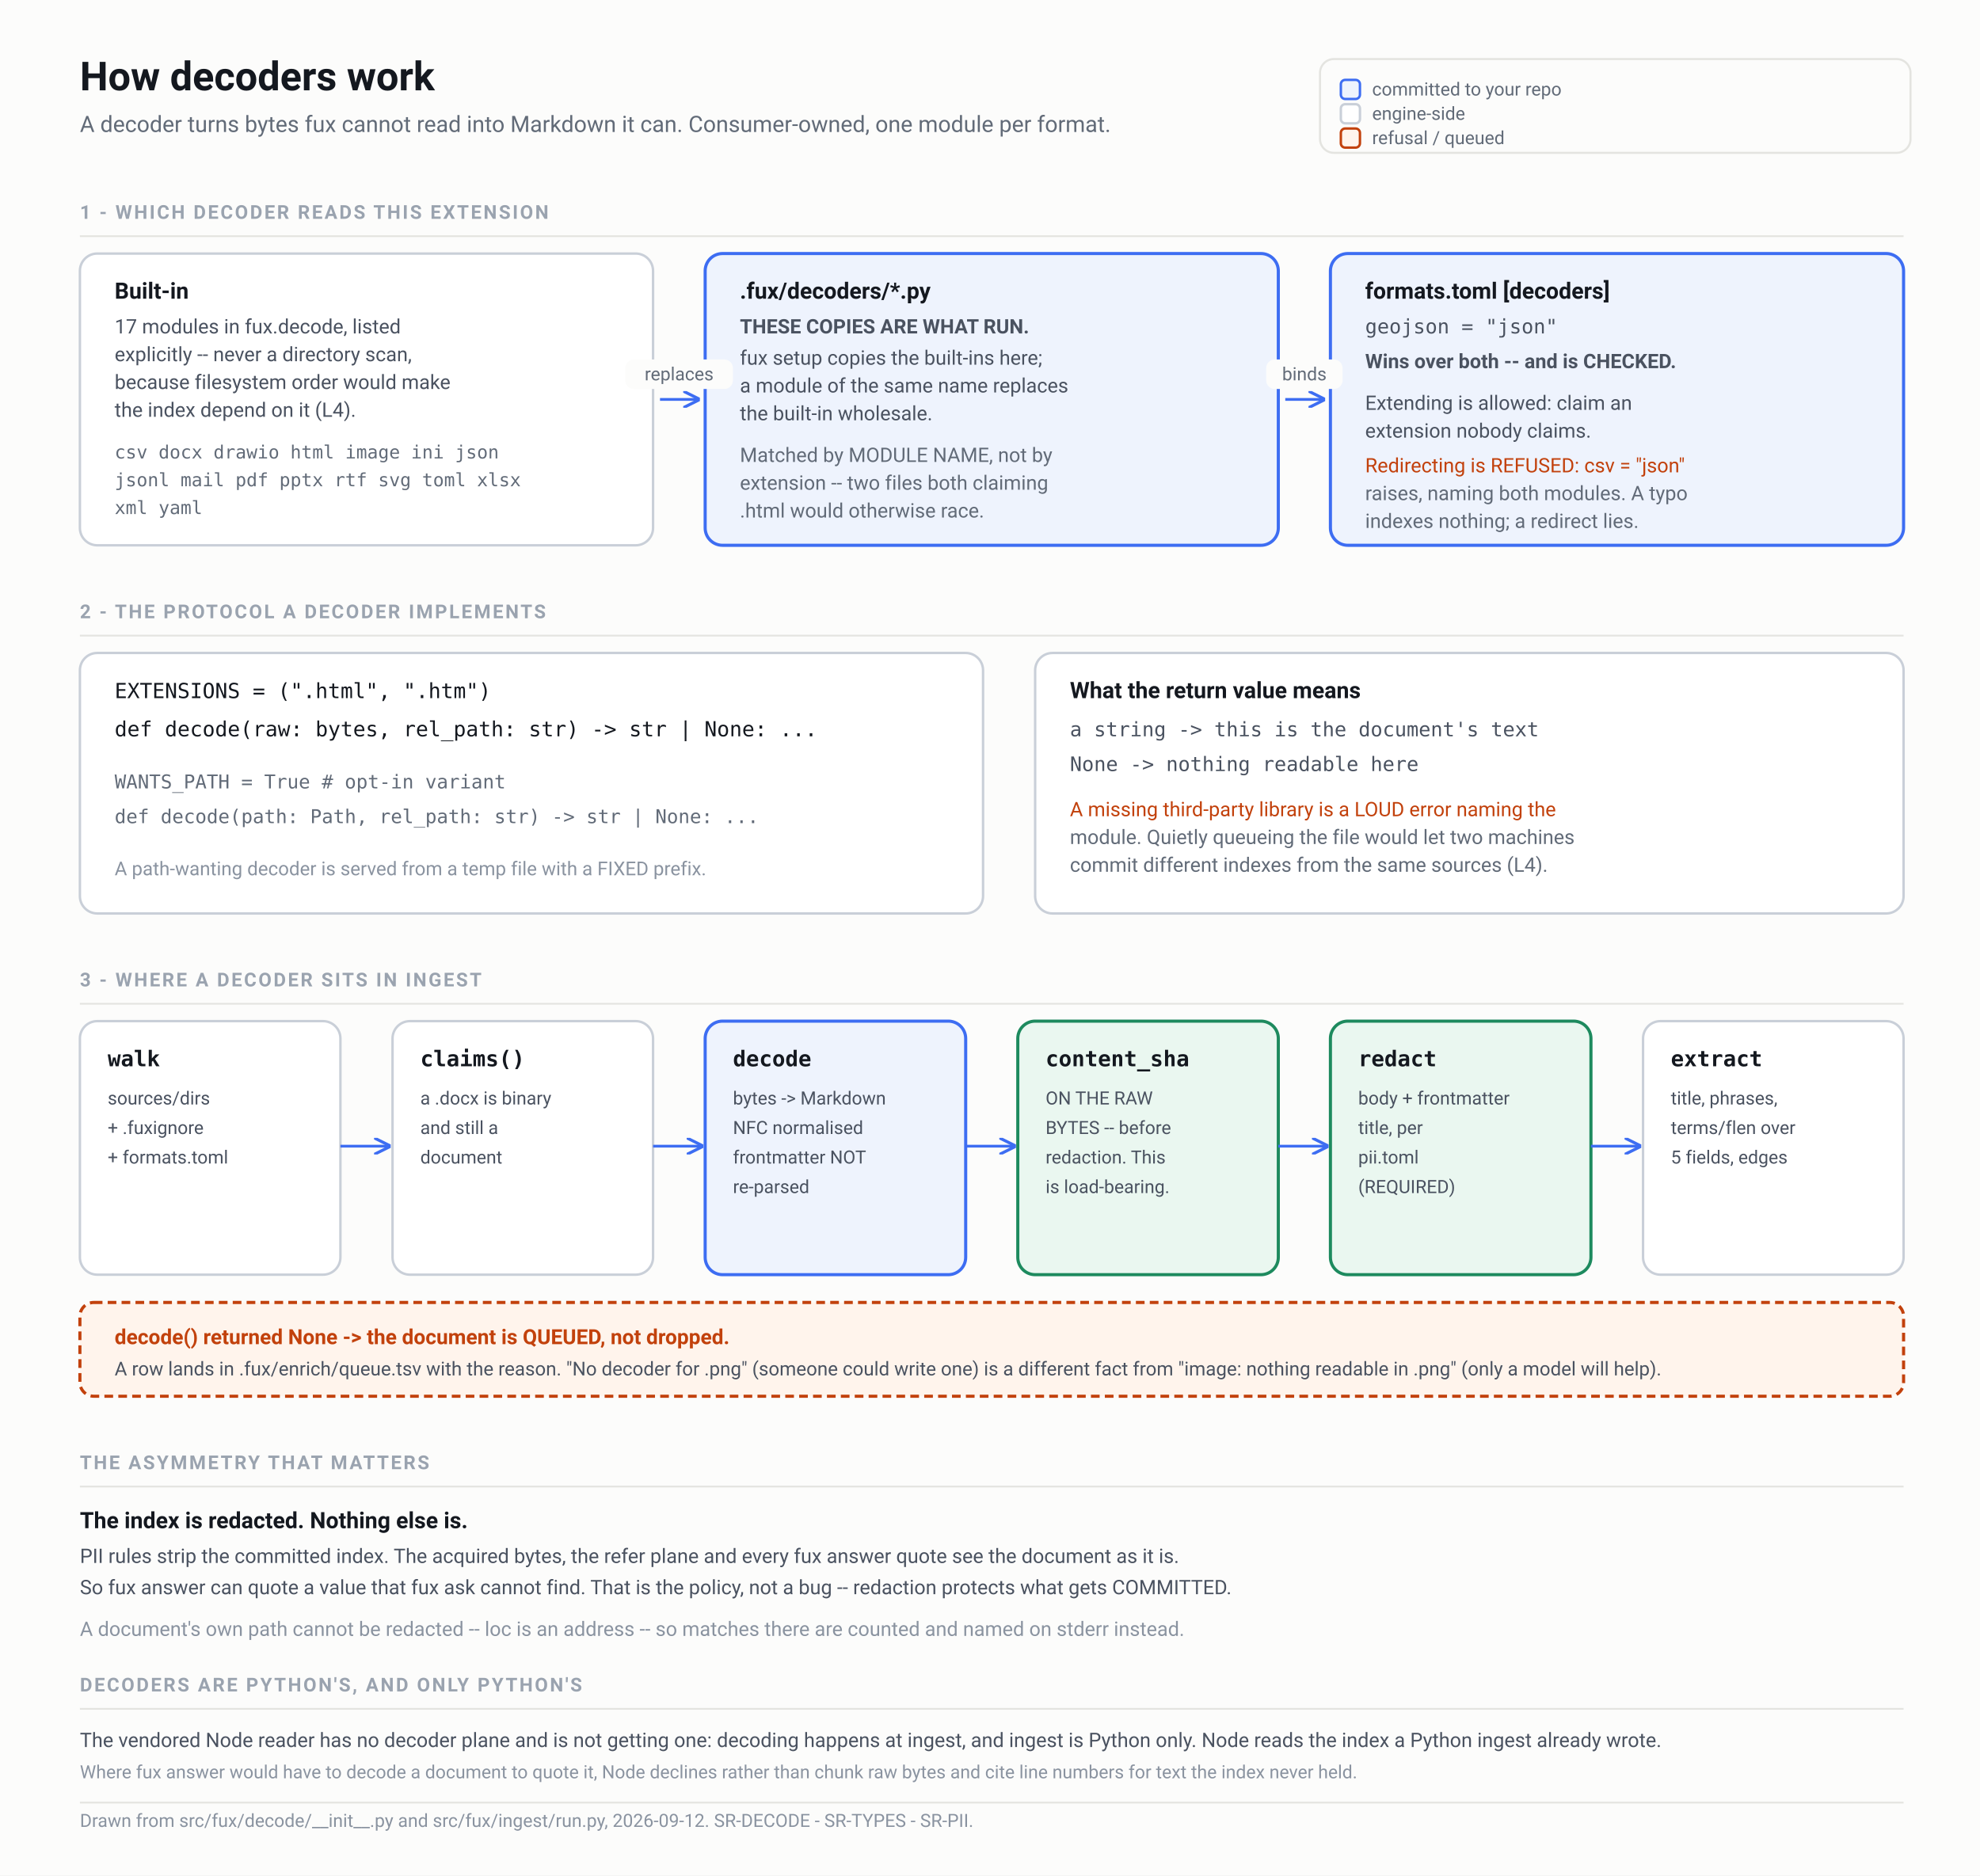
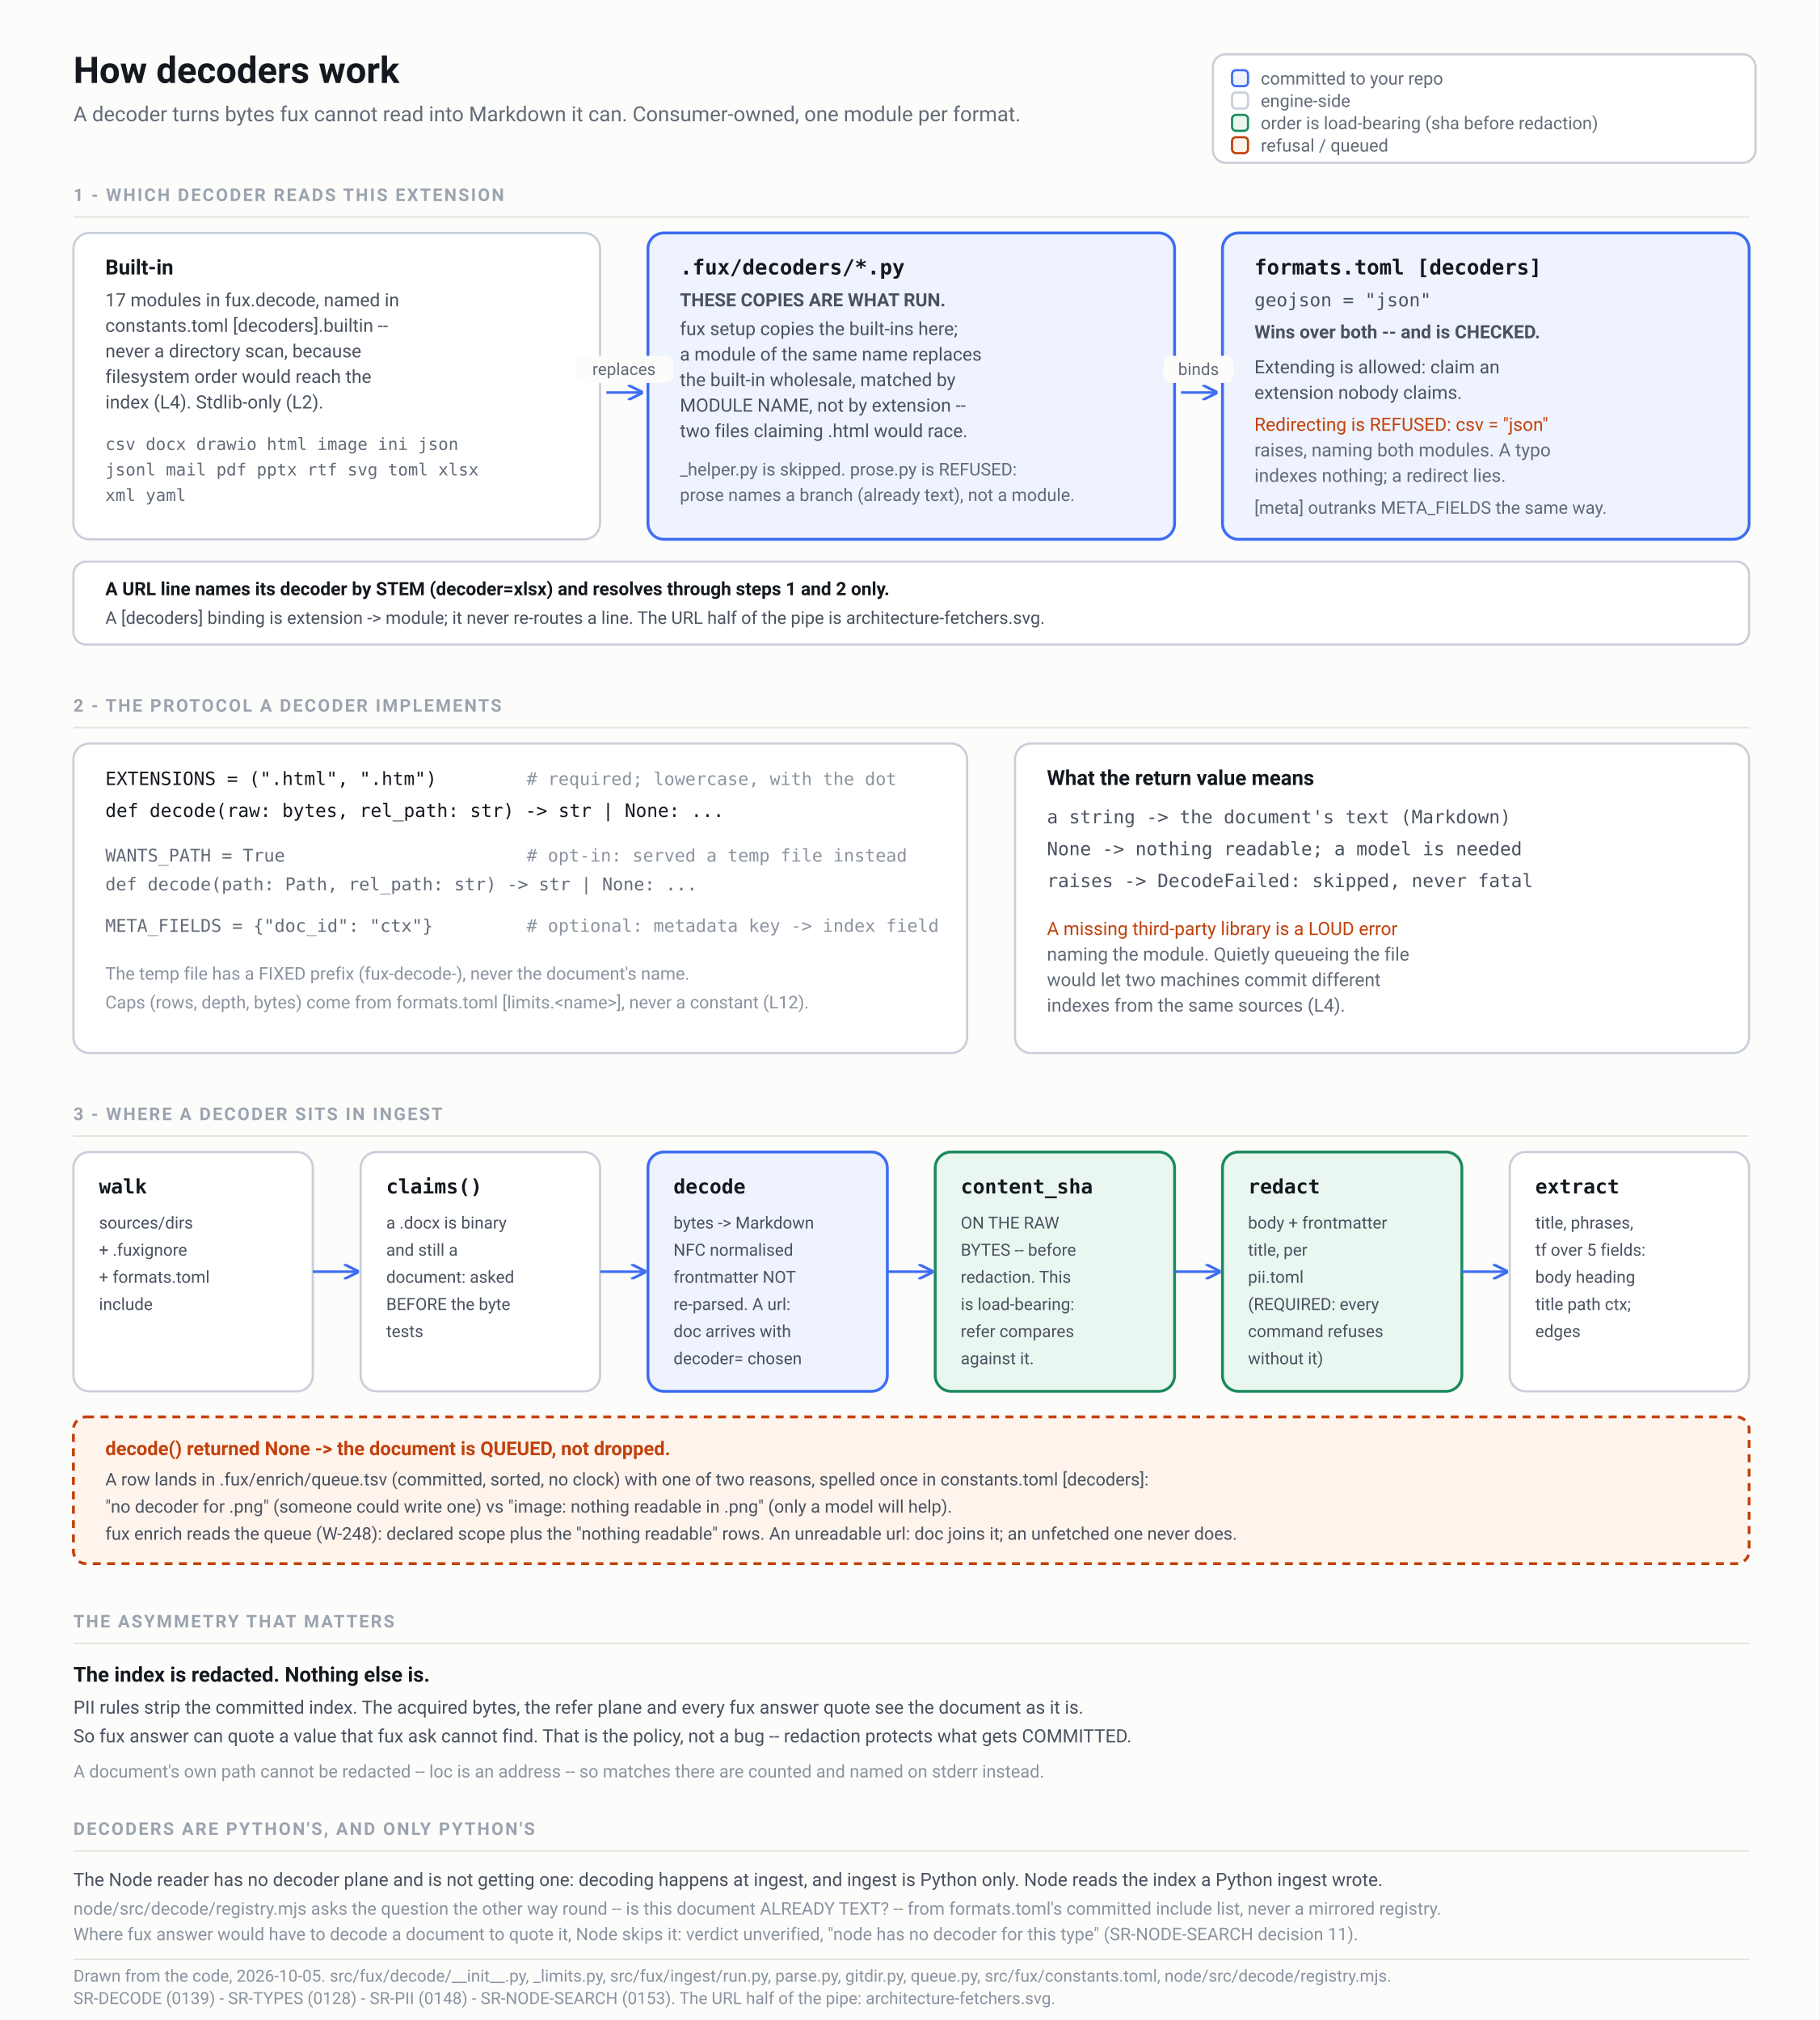
- <svg xmlns="http://www.w3.org/2000/svg" viewBox="0 0 1140 1080" width="1140" height="1080" font-family="system-ui, -apple-system, 'Segoe UI', Roboto, sans-serif">
+ <svg xmlns="http://www.w3.org/2000/svg" viewBox="0 0 1140 1266" width="1140" height="1266" font-family="system-ui, -apple-system, 'Segoe UI', Roboto, sans-serif">
  <defs>
    <marker id="a" viewBox="0 0 10 10" refX="9" refY="5" markerWidth="6" markerHeight="6" orient="auto-start-reverse">
      <path d="M0,0 L10,5 L0,10" fill="none" stroke="#3d6df2" stroke-width="1.8" stroke-linecap="round" stroke-linejoin="round" />
    </marker>
    <marker id="g" viewBox="0 0 10 10" refX="9" refY="5" markerWidth="6" markerHeight="6" orient="auto-start-reverse">
      <path d="M0,0 L10,5 L0,10" fill="none" stroke="#1d8a5e" stroke-width="1.8" stroke-linecap="round" stroke-linejoin="round" />
    </marker>
    <marker id="m" viewBox="0 0 10 10" refX="9" refY="5" markerWidth="6" markerHeight="6" orient="auto-start-reverse">
      <path d="M0,0 L10,5 L0,10" fill="none" stroke="#8a93a0" stroke-width="1.6" stroke-linecap="round" stroke-linejoin="round" />
    </marker>
    <marker id="o" viewBox="0 0 10 10" refX="9" refY="5" markerWidth="6" markerHeight="6" orient="auto-start-reverse">
      <path d="M0,0 L10,5 L0,10" fill="none" stroke="#c2410c" stroke-width="1.8" stroke-linecap="round" stroke-linejoin="round" />
    </marker>
  </defs>
-   <rect width="1140" height="1080" fill="#fcfcfb" />
+   <rect width="1140" height="1266" fill="#fcfcfb" />
  <text x="46" y="52" font-size="23" font-weight="600" fill="#14181f">How decoders work</text>
  <text x="46" y="76" font-size="13" fill="#626b78">A decoder turns bytes fux cannot read into Markdown it can. Consumer-owned, one module per format.</text>
-   <rect x="760" y="34" width="340" height="54" rx="8" fill="#fcfcfb" stroke="#e4e4e0" stroke-width="1.2" />
-   <rect x="772" y="46" width="11" height="11" rx="2.5" fill="#eef3fd" stroke="#3d6df2" stroke-width="1.4" />
-   <text x="790" y="55" font-size="10.5" fill="#626b78">committed to your repo</text>
-   <rect x="772" y="60" width="11" height="11" rx="2.5" fill="#ffffff" stroke="#c9cfd8" stroke-width="1.4" />
-   <text x="790" y="69" font-size="10.5" fill="#626b78">engine-side</text>
-   <rect x="772" y="74" width="11" height="11" rx="2.5" fill="#fff4ec" stroke="#c2410c" stroke-width="1.4" />
-   <text x="790" y="83" font-size="10.5" fill="#626b78">refusal / queued</text>
+   <rect x="760" y="34" width="340" height="68" rx="8" fill="#ffffff" stroke="#c9cfd8" stroke-width="1.4" />
+   <rect x="772" y="44" width="10" height="10" rx="2.5" fill="#eef3fd" stroke="#3d6df2" stroke-width="1.4" />
+   <text x="790" y="53" font-size="11" fill="#626b78">committed to your repo</text>
+   <rect x="772" y="58" width="10" height="10" rx="2.5" fill="#ffffff" stroke="#c9cfd8" stroke-width="1.4" />
+   <text x="790" y="67" font-size="11" fill="#626b78">engine-side</text>
+   <rect x="772" y="72" width="10" height="10" rx="2.5" fill="#eaf7f0" stroke="#1d8a5e" stroke-width="1.4" />
+   <text x="790" y="81" font-size="11" fill="#626b78">order is load-bearing (sha before redaction)</text>
+   <rect x="772" y="86" width="10" height="10" rx="2.5" fill="#fff4ec" stroke="#c2410c" stroke-width="1.4" />
+   <text x="790" y="95" font-size="11" fill="#626b78">refusal / queued</text>
  <text x="46" y="126" font-size="11" fill="#9aa3af" font-weight="600" letter-spacing="1.1">1 - WHICH DECODER READS THIS EXTENSION</text>
  <line x1="46" y1="136" x2="1096" y2="136" stroke="#e4e4e0" stroke-width="1" />
-   <rect x="46" y="146" width="330" height="168" rx="10" fill="#ffffff" stroke="#c9cfd8" stroke-width="1.4" />
+   <rect x="46" y="146" width="330" height="192" rx="10" fill="#ffffff" stroke="#c9cfd8" stroke-width="1.4" />
  <text x="66" y="172" font-size="13" fill="#14181f" font-weight="600">Built-in</text>
-   <text x="66" y="192" font-size="11.5" fill="#4a5260">17 modules in fux.decode, listed</text>
-   <text x="66" y="208" font-size="11.5" fill="#4a5260">explicitly -- never a directory scan,</text>
-   <text x="66" y="224" font-size="11.5" fill="#4a5260">because filesystem order would make</text>
-   <text x="66" y="240" font-size="11.5" fill="#4a5260">the index depend on it (L4).</text>
-   <text x="66" y="264" font-size="10.5" fill="#626b78" font-family="ui-monospace, Menlo, monospace">csv docx drawio html image ini json</text>
-   <text x="66" y="280" font-size="10.5" fill="#626b78" font-family="ui-monospace, Menlo, monospace">jsonl mail pdf pptx rtf svg toml xlsx</text>
-   <text x="66" y="296" font-size="10.5" fill="#626b78" font-family="ui-monospace, Menlo, monospace">xml yaml</text>
-   <rect x="406" y="146" width="330" height="168" rx="10" fill="#eef3fd" stroke="#3d6df2" stroke-width="1.8" />
-   <text x="426" y="172" font-size="13" fill="#14181f" font-weight="600">.fux/decoders/*.py</text>
+   <text x="66" y="192" font-size="11.5" fill="#4a5260">17 modules in fux.decode, named in</text>
+   <text x="66" y="208" font-size="11.5" fill="#4a5260">constants.toml [decoders].builtin --</text>
+   <text x="66" y="224" font-size="11.5" fill="#4a5260">never a directory scan, because</text>
+   <text x="66" y="240" font-size="11.5" fill="#4a5260">filesystem order would reach the</text>
+   <text x="66" y="256" font-size="11.5" fill="#4a5260">index (L4). Stdlib-only (L2).</text>
+   <text x="66" y="282" font-size="10.5" fill="#626b78" font-family="ui-monospace, Menlo, monospace">csv docx drawio html image ini json</text>
+   <text x="66" y="298" font-size="10.5" fill="#626b78" font-family="ui-monospace, Menlo, monospace">jsonl mail pdf pptx rtf svg toml xlsx</text>
+   <text x="66" y="314" font-size="10.5" fill="#626b78" font-family="ui-monospace, Menlo, monospace">xml yaml</text>
+   <rect x="406" y="146" width="330" height="192" rx="10" fill="#eef3fd" stroke="#3d6df2" stroke-width="1.8" />
+   <text x="426" y="172" font-size="13" fill="#14181f" font-weight="600" font-family="ui-monospace, Menlo, monospace">.fux/decoders/*.py</text>
  <text x="426" y="192" font-size="11.5" fill="#4a5260" font-weight="600">THESE COPIES ARE WHAT RUN.</text>
  <text x="426" y="210" font-size="11.5" fill="#4a5260">fux setup copies the built-ins here;</text>
  <text x="426" y="226" font-size="11.5" fill="#4a5260">a module of the same name replaces</text>
-   <text x="426" y="242" font-size="11.5" fill="#4a5260">the built-in wholesale.</text>
-   <text x="426" y="266" font-size="11.5" fill="#626b78">Matched by MODULE NAME, not by</text>
-   <text x="426" y="282" font-size="11.5" fill="#626b78">extension -- two files both claiming</text>
-   <text x="426" y="298" font-size="11.5" fill="#626b78">.html would otherwise race.</text>
-   <rect x="766" y="146" width="330" height="168" rx="10" fill="#eef3fd" stroke="#3d6df2" stroke-width="1.8" />
-   <text x="786" y="172" font-size="13" fill="#14181f" font-weight="600">formats.toml [decoders]</text>
+   <text x="426" y="242" font-size="11.5" fill="#4a5260">the built-in wholesale, matched by</text>
+   <text x="426" y="258" font-size="11.5" fill="#4a5260">MODULE NAME, not by extension --</text>
+   <text x="426" y="274" font-size="11.5" fill="#4a5260">two files claiming .html would race.</text>
+   <text x="426" y="298" font-size="11" fill="#626b78">_helper.py is skipped. prose.py is REFUSED:</text>
+   <text x="426" y="314" font-size="11" fill="#626b78">prose names a branch (already text), not a module.</text>
+   <rect x="766" y="146" width="330" height="192" rx="10" fill="#eef3fd" stroke="#3d6df2" stroke-width="1.8" />
+   <text x="786" y="172" font-size="13" fill="#14181f" font-weight="600" font-family="ui-monospace, Menlo, monospace">formats.toml [decoders]</text>
  <text x="786" y="192" font-size="11.5" fill="#4a5260" font-family="ui-monospace, Menlo, monospace">geojson = "json"</text>
  <text x="786" y="212" font-size="11.5" fill="#4a5260" font-weight="600">Wins over both -- and is CHECKED.</text>
-   <text x="786" y="236" font-size="11.5" fill="#4a5260">Extending is allowed: claim an</text>
-   <text x="786" y="252" font-size="11.5" fill="#4a5260">extension nobody claims.</text>
-   <text x="786" y="272" font-size="11.5" fill="#c2410c">Redirecting is REFUSED: csv = "json"</text>
-   <text x="786" y="288" font-size="11.5" fill="#626b78">raises, naming both modules. A typo</text>
-   <text x="786" y="304" font-size="11.5" fill="#626b78">indexes nothing; a redirect lies.</text>
-   <path d="M380,230 L402,230" fill="none" stroke="#3d6df2" stroke-width="1.6" marker-end="url(#a)" />
-   <path d="M740,230 L762,230" fill="none" stroke="#3d6df2" stroke-width="1.6" marker-end="url(#a)" />
-   <rect x="360" y="207" width="62" height="17" rx="5" fill="#fcfcfb" stroke="none" />
-   <text x="391" y="219" font-size="10.5" fill="#626b78" text-anchor="middle">replaces</text>
-   <rect x="729" y="207" width="44" height="17" rx="5" fill="#fcfcfb" stroke="none" />
-   <text x="751" y="219" font-size="10.5" fill="#626b78" text-anchor="middle">binds</text>
-   <text x="46" y="356" font-size="11" fill="#9aa3af" font-weight="600" letter-spacing="1.1">2 - THE PROTOCOL A DECODER IMPLEMENTS</text>
-   <line x1="46" y1="366" x2="1096" y2="366" stroke="#e4e4e0" stroke-width="1" />
-   <rect x="46" y="376" width="520" height="150" rx="10" fill="#ffffff" stroke="#c9cfd8" stroke-width="1.4" />
-   <text x="66" y="402" font-size="12" fill="#14181f" font-family="ui-monospace, Menlo, monospace">EXTENSIONS = (".html", ".htm")</text>
-   <text x="66" y="424" font-size="12" fill="#14181f" font-family="ui-monospace, Menlo, monospace">def decode(raw: bytes, rel_path: str) -&gt; str | None: ...</text>
-   <text x="66" y="454" font-size="11" fill="#626b78" font-family="ui-monospace, Menlo, monospace">WANTS_PATH = True            # opt-in variant</text>
-   <text x="66" y="474" font-size="11" fill="#626b78" font-family="ui-monospace, Menlo, monospace">def decode(path: Path, rel_path: str) -&gt; str | None: ...</text>
-   <text x="66" y="504" font-size="11" fill="#8a93a0">A path-wanting decoder is served from a temp file with a FIXED prefix.</text>
-   <rect x="596" y="376" width="500" height="150" rx="10" fill="#ffffff" stroke="#c9cfd8" stroke-width="1.4" />
-   <text x="616" y="402" font-size="13" fill="#14181f" font-weight="600">What the return value means</text>
-   <text x="616" y="424" font-size="11.5" fill="#4a5260" font-family="ui-monospace, Menlo, monospace">a string  -&gt;  this is the document's text</text>
-   <text x="616" y="444" font-size="11.5" fill="#4a5260" font-family="ui-monospace, Menlo, monospace">None      -&gt;  nothing readable here</text>
-   <text x="616" y="470" font-size="11.5" fill="#c2410c">A missing third-party library is a LOUD error naming the</text>
-   <text x="616" y="486" font-size="11.5" fill="#626b78">module. Quietly queueing the file would let two machines</text>
-   <text x="616" y="502" font-size="11.5" fill="#626b78">commit different indexes from the same sources (L4).</text>
-   <text x="46" y="568" font-size="11" fill="#9aa3af" font-weight="600" letter-spacing="1.1">3 - WHERE A DECODER SITS IN INGEST</text>
-   <line x1="46" y1="578" x2="1096" y2="578" stroke="#e4e4e0" stroke-width="1" />
-   <rect x="46" y="588" width="150" height="146" rx="10" fill="#ffffff" stroke="#c9cfd8" stroke-width="1.4" />
-   <text x="62" y="614" font-size="12.5" fill="#14181f" font-weight="600" font-family="ui-monospace, Menlo, monospace">walk</text>
-   <text x="62" y="636" font-size="10.5" fill="#4a5260">sources/dirs</text>
-   <text x="62" y="653" font-size="10.5" fill="#4a5260">+ .fuxignore</text>
-   <text x="62" y="670" font-size="10.5" fill="#4a5260">+ formats.toml</text>
-   <rect x="226" y="588" width="150" height="146" rx="10" fill="#ffffff" stroke="#c9cfd8" stroke-width="1.4" />
-   <text x="242" y="614" font-size="12.5" fill="#14181f" font-weight="600" font-family="ui-monospace, Menlo, monospace">claims()</text>
-   <text x="242" y="636" font-size="10.5" fill="#4a5260">a .docx is binary</text>
-   <text x="242" y="653" font-size="10.5" fill="#4a5260">and still a</text>
-   <text x="242" y="670" font-size="10.5" fill="#4a5260">document</text>
-   <rect x="406" y="588" width="150" height="146" rx="10" fill="#eef3fd" stroke="#3d6df2" stroke-width="1.8" />
-   <text x="422" y="614" font-size="12.5" fill="#14181f" font-weight="600" font-family="ui-monospace, Menlo, monospace">decode</text>
-   <text x="422" y="636" font-size="10.5" fill="#4a5260">bytes -&gt; Markdown</text>
-   <text x="422" y="653" font-size="10.5" fill="#4a5260">NFC normalised</text>
-   <text x="422" y="670" font-size="10.5" fill="#4a5260">frontmatter NOT</text>
-   <text x="422" y="687" font-size="10.5" fill="#4a5260">re-parsed</text>
-   <rect x="586" y="588" width="150" height="146" rx="10" fill="#eaf7f0" stroke="#1d8a5e" stroke-width="1.8" />
-   <text x="602" y="614" font-size="12.5" fill="#14181f" font-weight="600" font-family="ui-monospace, Menlo, monospace">content_sha</text>
-   <text x="602" y="636" font-size="10.5" fill="#4a5260">ON THE RAW</text>
-   <text x="602" y="653" font-size="10.5" fill="#4a5260">BYTES -- before</text>
-   <text x="602" y="670" font-size="10.5" fill="#4a5260">redaction. This</text>
-   <text x="602" y="687" font-size="10.5" fill="#4a5260">is load-bearing.</text>
-   <rect x="766" y="588" width="150" height="146" rx="10" fill="#eaf7f0" stroke="#1d8a5e" stroke-width="1.8" />
-   <text x="782" y="614" font-size="12.5" fill="#14181f" font-weight="600" font-family="ui-monospace, Menlo, monospace">redact</text>
-   <text x="782" y="636" font-size="10.5" fill="#4a5260">body + frontmatter</text>
-   <text x="782" y="653" font-size="10.5" fill="#4a5260">title, per</text>
-   <text x="782" y="670" font-size="10.5" fill="#4a5260">pii.toml</text>
-   <text x="782" y="687" font-size="10.5" fill="#4a5260">(REQUIRED)</text>
-   <rect x="946" y="588" width="150" height="146" rx="10" fill="#ffffff" stroke="#c9cfd8" stroke-width="1.4" />
-   <text x="962" y="614" font-size="12.5" fill="#14181f" font-weight="600" font-family="ui-monospace, Menlo, monospace">extract</text>
-   <text x="962" y="636" font-size="10.5" fill="#4a5260">title, phrases,</text>
-   <text x="962" y="653" font-size="10.5" fill="#4a5260">terms/flen over</text>
-   <text x="962" y="670" font-size="10.5" fill="#4a5260">5 fields, edges</text>
-   <path d="M196,660 L224,660" fill="none" stroke="#3d6df2" stroke-width="1.6" marker-end="url(#a)" />
-   <path d="M376,660 L404,660" fill="none" stroke="#3d6df2" stroke-width="1.6" marker-end="url(#a)" />
-   <path d="M556,660 L584,660" fill="none" stroke="#3d6df2" stroke-width="1.6" marker-end="url(#a)" />
-   <path d="M736,660 L764,660" fill="none" stroke="#3d6df2" stroke-width="1.6" marker-end="url(#a)" />
-   <path d="M916,660 L944,660" fill="none" stroke="#3d6df2" stroke-width="1.6" marker-end="url(#a)" />
-   <rect x="46" y="750" width="1050" height="54" rx="8" fill="#fff4ec" stroke="#c2410c" stroke-width="1.8" stroke-dasharray="5 3" />
-   <text x="66" y="774" font-size="12" fill="#c2410c" font-weight="600">decode() returned None  -&gt;  the document is QUEUED, not dropped.</text>
-   <text x="66" y="792" font-size="11" fill="#4a5260">A row lands in .fux/enrich/queue.tsv with the reason. "No decoder for .png" (someone could write one) is a different fact from "image: nothing readable in .png" (only a model will help).</text>
-   <text x="46" y="846" font-size="11" fill="#9aa3af" font-weight="600" letter-spacing="1.1">THE ASYMMETRY THAT MATTERS</text>
-   <line x1="46" y1="856" x2="1096" y2="856" stroke="#e4e4e0" stroke-width="1" />
-   <text x="46" y="880" font-size="13" fill="#14181f" font-weight="600">The index is redacted. Nothing else is.</text>
-   <text x="46" y="900" font-size="11.5" fill="#4a5260">PII rules strip the committed index. The acquired bytes, the refer plane and every fux answer quote see the document as it is.</text>
-   <text x="46" y="918" font-size="11.5" fill="#4a5260">So fux answer can quote a value that fux ask cannot find. That is the policy, not a bug -- redaction protects what gets COMMITTED.</text>
-   <text x="46" y="942" font-size="11.5" fill="#8a93a0">A document's own path cannot be redacted -- loc is an address -- so matches there are counted and named on stderr instead.</text>
-   <text x="46" y="974" font-size="11" fill="#9aa3af" font-weight="600" letter-spacing="1.1">DECODERS ARE PYTHON'S, AND ONLY PYTHON'S</text>
-   <line x1="46" y1="984" x2="1096" y2="984" stroke="#e4e4e0" stroke-width="1" />
-   <text x="46" y="1006" font-size="11.5" fill="#4a5260">The vendored Node reader has no decoder plane and is not getting one: decoding happens at ingest, and ingest is Python only. Node reads the index a Python ingest already wrote.</text>
-   <text x="46" y="1024" font-size="10.5" fill="#8a93a0">Where fux answer would have to decode a document to quote it, Node declines rather than chunk raw bytes and cite line numbers for text the index never held.</text>
-   <line x1="46" y1="1038" x2="1096" y2="1038" stroke="#e4e4e0" stroke-width="1" />
-   <text x="46" y="1052" font-size="10.5" fill="#8a93a0">Drawn from src/fux/decode/__init__.py and src/fux/ingest/run.py, 2026-09-12. SR-DECODE - SR-TYPES - SR-PII.</text>
+   <text x="786" y="234" font-size="11.5" fill="#4a5260">Extending is allowed: claim an</text>
+   <text x="786" y="250" font-size="11.5" fill="#4a5260">extension nobody claims.</text>
+   <text x="786" y="270" font-size="11.5" fill="#c2410c">Redirecting is REFUSED: csv = "json"</text>
+   <text x="786" y="286" font-size="11.5" fill="#626b78">raises, naming both modules. A typo</text>
+   <text x="786" y="302" font-size="11.5" fill="#626b78">indexes nothing; a redirect lies.</text>
+   <text x="786" y="322" font-size="11" fill="#626b78">[meta] outranks META_FIELDS the same way.</text>
+   <path d="M380,246 L402,246" fill="none" stroke="#3d6df2" stroke-width="1.6" marker-end="url(#a)" />
+   <path d="M740,246 L762,246" fill="none" stroke="#3d6df2" stroke-width="1.6" marker-end="url(#a)" />
+   <rect x="360" y="223" width="62" height="17" rx="5" fill="#fcfcfb" stroke="none" />
+   <text x="391" y="235" font-size="10.5" fill="#626b78" text-anchor="middle">replaces</text>
+   <rect x="729" y="223" width="44" height="17" rx="5" fill="#fcfcfb" stroke="none" />
+   <text x="751" y="235" font-size="10.5" fill="#626b78" text-anchor="middle">binds</text>
+   <rect x="46" y="352" width="1050" height="52" rx="8" fill="#ffffff" stroke="#c9cfd8" stroke-width="1.4" />
+   <text x="66" y="373" font-size="11.5" fill="#14181f" font-weight="600">A URL line names its decoder by STEM (decoder=xlsx) and resolves through steps 1 and 2 only.</text>
+   <text x="66" y="391" font-size="11" fill="#4a5260">A [decoders] binding is extension -&gt; module; it never re-routes a line. The URL half of the pipe is architecture-fetchers.svg.</text>
+   <text x="46" y="446" font-size="11" fill="#9aa3af" font-weight="600" letter-spacing="1.1">2 - THE PROTOCOL A DECODER IMPLEMENTS</text>
+   <line x1="46" y1="456" x2="1096" y2="456" stroke="#e4e4e0" stroke-width="1" />
+   <rect x="46" y="466" width="560" height="194" rx="10" fill="#ffffff" stroke="#c9cfd8" stroke-width="1.4" />
+   <text x="66" y="492" font-size="11.5" fill="#14181f" font-family="ui-monospace, Menlo, monospace">EXTENSIONS = (".html", ".htm")</text>
+   <text x="330" y="492" font-size="11" fill="#8a93a0" font-family="ui-monospace, Menlo, monospace"># required; lowercase, with the dot</text>
+   <text x="66" y="512" font-size="11.5" fill="#14181f" font-family="ui-monospace, Menlo, monospace">def decode(raw: bytes, rel_path: str) -&gt; str | None: ...</text>
+   <text x="66" y="540" font-size="11" fill="#626b78" font-family="ui-monospace, Menlo, monospace">WANTS_PATH = True</text>
+   <text x="330" y="540" font-size="11" fill="#8a93a0" font-family="ui-monospace, Menlo, monospace"># opt-in: served a temp file instead</text>
+   <text x="66" y="558" font-size="11" fill="#626b78" font-family="ui-monospace, Menlo, monospace">def decode(path: Path, rel_path: str) -&gt; str | None: ...</text>
+   <text x="66" y="584" font-size="11" fill="#626b78" font-family="ui-monospace, Menlo, monospace">META_FIELDS = {"doc_id": "ctx"}</text>
+   <text x="330" y="584" font-size="11" fill="#8a93a0" font-family="ui-monospace, Menlo, monospace"># optional: metadata key -&gt; index field</text>
+   <text x="66" y="614" font-size="11" fill="#8a93a0">The temp file has a FIXED prefix (fux-decode-), never the document's name.</text>
+   <text x="66" y="632" font-size="11" fill="#8a93a0">Caps (rows, depth, bytes) come from formats.toml [limits.&lt;name&gt;], never a constant (L12).</text>
+   <rect x="636" y="466" width="460" height="194" rx="10" fill="#ffffff" stroke="#c9cfd8" stroke-width="1.4" />
+   <text x="656" y="492" font-size="13" fill="#14181f" font-weight="600">What the return value means</text>
+   <text x="656" y="516" font-size="11.5" fill="#4a5260" font-family="ui-monospace, Menlo, monospace">a string  -&gt;  the document's text (Markdown)</text>
+   <text x="656" y="536" font-size="11.5" fill="#4a5260" font-family="ui-monospace, Menlo, monospace">None      -&gt;  nothing readable; a model is needed</text>
+   <text x="656" y="556" font-size="11.5" fill="#4a5260" font-family="ui-monospace, Menlo, monospace">raises    -&gt;  DecodeFailed: skipped, never fatal</text>
+   <text x="656" y="586" font-size="11.5" fill="#c2410c">A missing third-party library is a LOUD error</text>
+   <text x="656" y="602" font-size="11.5" fill="#626b78">naming the module. Quietly queueing the file</text>
+   <text x="656" y="618" font-size="11.5" fill="#626b78">would let two machines commit different</text>
+   <text x="656" y="634" font-size="11.5" fill="#626b78">indexes from the same sources (L4).</text>
+   <text x="46" y="702" font-size="11" fill="#9aa3af" font-weight="600" letter-spacing="1.1">3 - WHERE A DECODER SITS IN INGEST</text>
+   <line x1="46" y1="712" x2="1096" y2="712" stroke="#e4e4e0" stroke-width="1" />
+   <rect x="46" y="722" width="150" height="150" rx="10" fill="#ffffff" stroke="#c9cfd8" stroke-width="1.4" />
+   <text x="62" y="748" font-size="12.5" fill="#14181f" font-weight="600" font-family="ui-monospace, Menlo, monospace">walk</text>
+   <text x="62" y="770" font-size="10.5" fill="#4a5260">sources/dirs</text>
+   <text x="62" y="787" font-size="10.5" fill="#4a5260">+ .fuxignore</text>
+   <text x="62" y="804" font-size="10.5" fill="#4a5260">+ formats.toml</text>
+   <text x="62" y="821" font-size="10.5" fill="#4a5260">  include</text>
+   <rect x="226" y="722" width="150" height="150" rx="10" fill="#ffffff" stroke="#c9cfd8" stroke-width="1.4" />
+   <text x="242" y="748" font-size="12.5" fill="#14181f" font-weight="600" font-family="ui-monospace, Menlo, monospace">claims()</text>
+   <text x="242" y="770" font-size="10.5" fill="#4a5260">a .docx is binary</text>
+   <text x="242" y="787" font-size="10.5" fill="#4a5260">and still a</text>
+   <text x="242" y="804" font-size="10.5" fill="#4a5260">document: asked</text>
+   <text x="242" y="821" font-size="10.5" fill="#4a5260">BEFORE the byte</text>
+   <text x="242" y="838" font-size="10.5" fill="#4a5260">tests</text>
+   <rect x="406" y="722" width="150" height="150" rx="10" fill="#eef3fd" stroke="#3d6df2" stroke-width="1.8" />
+   <text x="422" y="748" font-size="12.5" fill="#14181f" font-weight="600" font-family="ui-monospace, Menlo, monospace">decode</text>
+   <text x="422" y="770" font-size="10.5" fill="#4a5260">bytes -&gt; Markdown</text>
+   <text x="422" y="787" font-size="10.5" fill="#4a5260">NFC normalised</text>
+   <text x="422" y="804" font-size="10.5" fill="#4a5260">frontmatter NOT</text>
+   <text x="422" y="821" font-size="10.5" fill="#4a5260">re-parsed. A url:</text>
+   <text x="422" y="838" font-size="10.5" fill="#4a5260">doc arrives with</text>
+   <text x="422" y="855" font-size="10.5" fill="#4a5260">decoder= chosen</text>
+   <rect x="586" y="722" width="150" height="150" rx="10" fill="#eaf7f0" stroke="#1d8a5e" stroke-width="1.8" />
+   <text x="602" y="748" font-size="12.5" fill="#14181f" font-weight="600" font-family="ui-monospace, Menlo, monospace">content_sha</text>
+   <text x="602" y="770" font-size="10.5" fill="#4a5260">ON THE RAW</text>
+   <text x="602" y="787" font-size="10.5" fill="#4a5260">BYTES -- before</text>
+   <text x="602" y="804" font-size="10.5" fill="#4a5260">redaction. This</text>
+   <text x="602" y="821" font-size="10.5" fill="#4a5260">is load-bearing:</text>
+   <text x="602" y="838" font-size="10.5" fill="#4a5260">refer compares</text>
+   <text x="602" y="855" font-size="10.5" fill="#4a5260">against it.</text>
+   <rect x="766" y="722" width="150" height="150" rx="10" fill="#eaf7f0" stroke="#1d8a5e" stroke-width="1.8" />
+   <text x="782" y="748" font-size="12.5" fill="#14181f" font-weight="600" font-family="ui-monospace, Menlo, monospace">redact</text>
+   <text x="782" y="770" font-size="10.5" fill="#4a5260">body + frontmatter</text>
+   <text x="782" y="787" font-size="10.5" fill="#4a5260">title, per</text>
+   <text x="782" y="804" font-size="10.5" fill="#4a5260">pii.toml</text>
+   <text x="782" y="821" font-size="10.5" fill="#4a5260">(REQUIRED: every</text>
+   <text x="782" y="838" font-size="10.5" fill="#4a5260">command refuses</text>
+   <text x="782" y="855" font-size="10.5" fill="#4a5260">without it)</text>
+   <rect x="946" y="722" width="150" height="150" rx="10" fill="#ffffff" stroke="#c9cfd8" stroke-width="1.4" />
+   <text x="962" y="748" font-size="12.5" fill="#14181f" font-weight="600" font-family="ui-monospace, Menlo, monospace">extract</text>
+   <text x="962" y="770" font-size="10.5" fill="#4a5260">title, phrases,</text>
+   <text x="962" y="787" font-size="10.5" fill="#4a5260">tf over 5 fields:</text>
+   <text x="962" y="804" font-size="10.5" fill="#4a5260">body heading</text>
+   <text x="962" y="821" font-size="10.5" fill="#4a5260">title path ctx;</text>
+   <text x="962" y="838" font-size="10.5" fill="#4a5260">edges</text>
+   <path d="M196,797 L224,797" fill="none" stroke="#3d6df2" stroke-width="1.6" marker-end="url(#a)" />
+   <path d="M376,797 L404,797" fill="none" stroke="#3d6df2" stroke-width="1.6" marker-end="url(#a)" />
+   <path d="M556,797 L584,797" fill="none" stroke="#3d6df2" stroke-width="1.6" marker-end="url(#a)" />
+   <path d="M736,797 L764,797" fill="none" stroke="#3d6df2" stroke-width="1.6" marker-end="url(#a)" />
+   <path d="M916,797 L944,797" fill="none" stroke="#3d6df2" stroke-width="1.6" marker-end="url(#a)" />
+   <rect x="46" y="888" width="1050" height="92" rx="8" fill="#fff4ec" stroke="#c2410c" stroke-width="1.8" stroke-dasharray="5 4" />
+   <text x="66" y="912" font-size="12" fill="#c2410c" font-weight="600">decode() returned None  -&gt;  the document is QUEUED, not dropped.</text>
+   <text x="66" y="931" font-size="11" fill="#4a5260">A row lands in .fux/enrich/queue.tsv (committed, sorted, no clock) with one of two reasons, spelled once in constants.toml [decoders]:</text>
+   <text x="66" y="948" font-size="11" fill="#4a5260">"no decoder for .png" (someone could write one) vs "image: nothing readable in .png" (only a model will help).</text>
+   <text x="66" y="965" font-size="11" fill="#4a5260">fux enrich reads the queue (W-248): declared scope plus the "nothing readable" rows. An unreadable url: doc joins it; an unfetched one never does.</text>
+   <text x="46" y="1020" font-size="11" fill="#9aa3af" font-weight="600" letter-spacing="1.1">THE ASYMMETRY THAT MATTERS</text>
+   <line x1="46" y1="1030" x2="1096" y2="1030" stroke="#e4e4e0" stroke-width="1" />
+   <text x="46" y="1054" font-size="13" fill="#14181f" font-weight="600">The index is redacted. Nothing else is.</text>
+   <text x="46" y="1074" font-size="11.5" fill="#4a5260">PII rules strip the committed index. The acquired bytes, the refer plane and every fux answer quote see the document as it is.</text>
+   <text x="46" y="1092" font-size="11.5" fill="#4a5260">So fux answer can quote a value that fux ask cannot find. That is the policy, not a bug -- redaction protects what gets COMMITTED.</text>
+   <text x="46" y="1114" font-size="11" fill="#8a93a0">A document's own path cannot be redacted -- loc is an address -- so matches there are counted and named on stderr instead.</text>
+   <text x="46" y="1150" font-size="11" fill="#9aa3af" font-weight="600" letter-spacing="1.1">DECODERS ARE PYTHON'S, AND ONLY PYTHON'S</text>
+   <line x1="46" y1="1160" x2="1096" y2="1160" stroke="#e4e4e0" stroke-width="1" />
+   <text x="46" y="1182" font-size="11.5" fill="#4a5260">The Node reader has no decoder plane and is not getting one: decoding happens at ingest, and ingest is Python only. Node reads the index a Python ingest wrote.</text>
+   <text x="46" y="1200" font-size="11" fill="#8a93a0">node/src/decode/registry.mjs asks the question the other way round -- is this document ALREADY TEXT? -- from formats.toml's committed include list, never a mirrored registry.</text>
+   <text x="46" y="1216" font-size="11" fill="#8a93a0">Where fux answer would have to decode a document to quote it, Node skips it: verdict unverified, "node has no decoder for this type" (SR-NODE-SEARCH decision 11).</text>
+   <line x1="46" y1="1228" x2="1096" y2="1228" stroke="#e4e4e0" stroke-width="1" />
+   <text x="46" y="1242" font-size="10.5" fill="#8a93a0">Drawn from the code, 2026-10-05. src/fux/decode/__init__.py, _limits.py, src/fux/ingest/run.py, parse.py, gitdir.py, queue.py, src/fux/constants.toml, node/src/decode/registry.mjs.</text>
+   <text x="46" y="1256" font-size="10.5" fill="#8a93a0">SR-DECODE (0139) - SR-TYPES (0128) - SR-PII (0148) - SR-NODE-SEARCH (0153). The URL half of the pipe: architecture-fetchers.svg.</text>
</svg>
